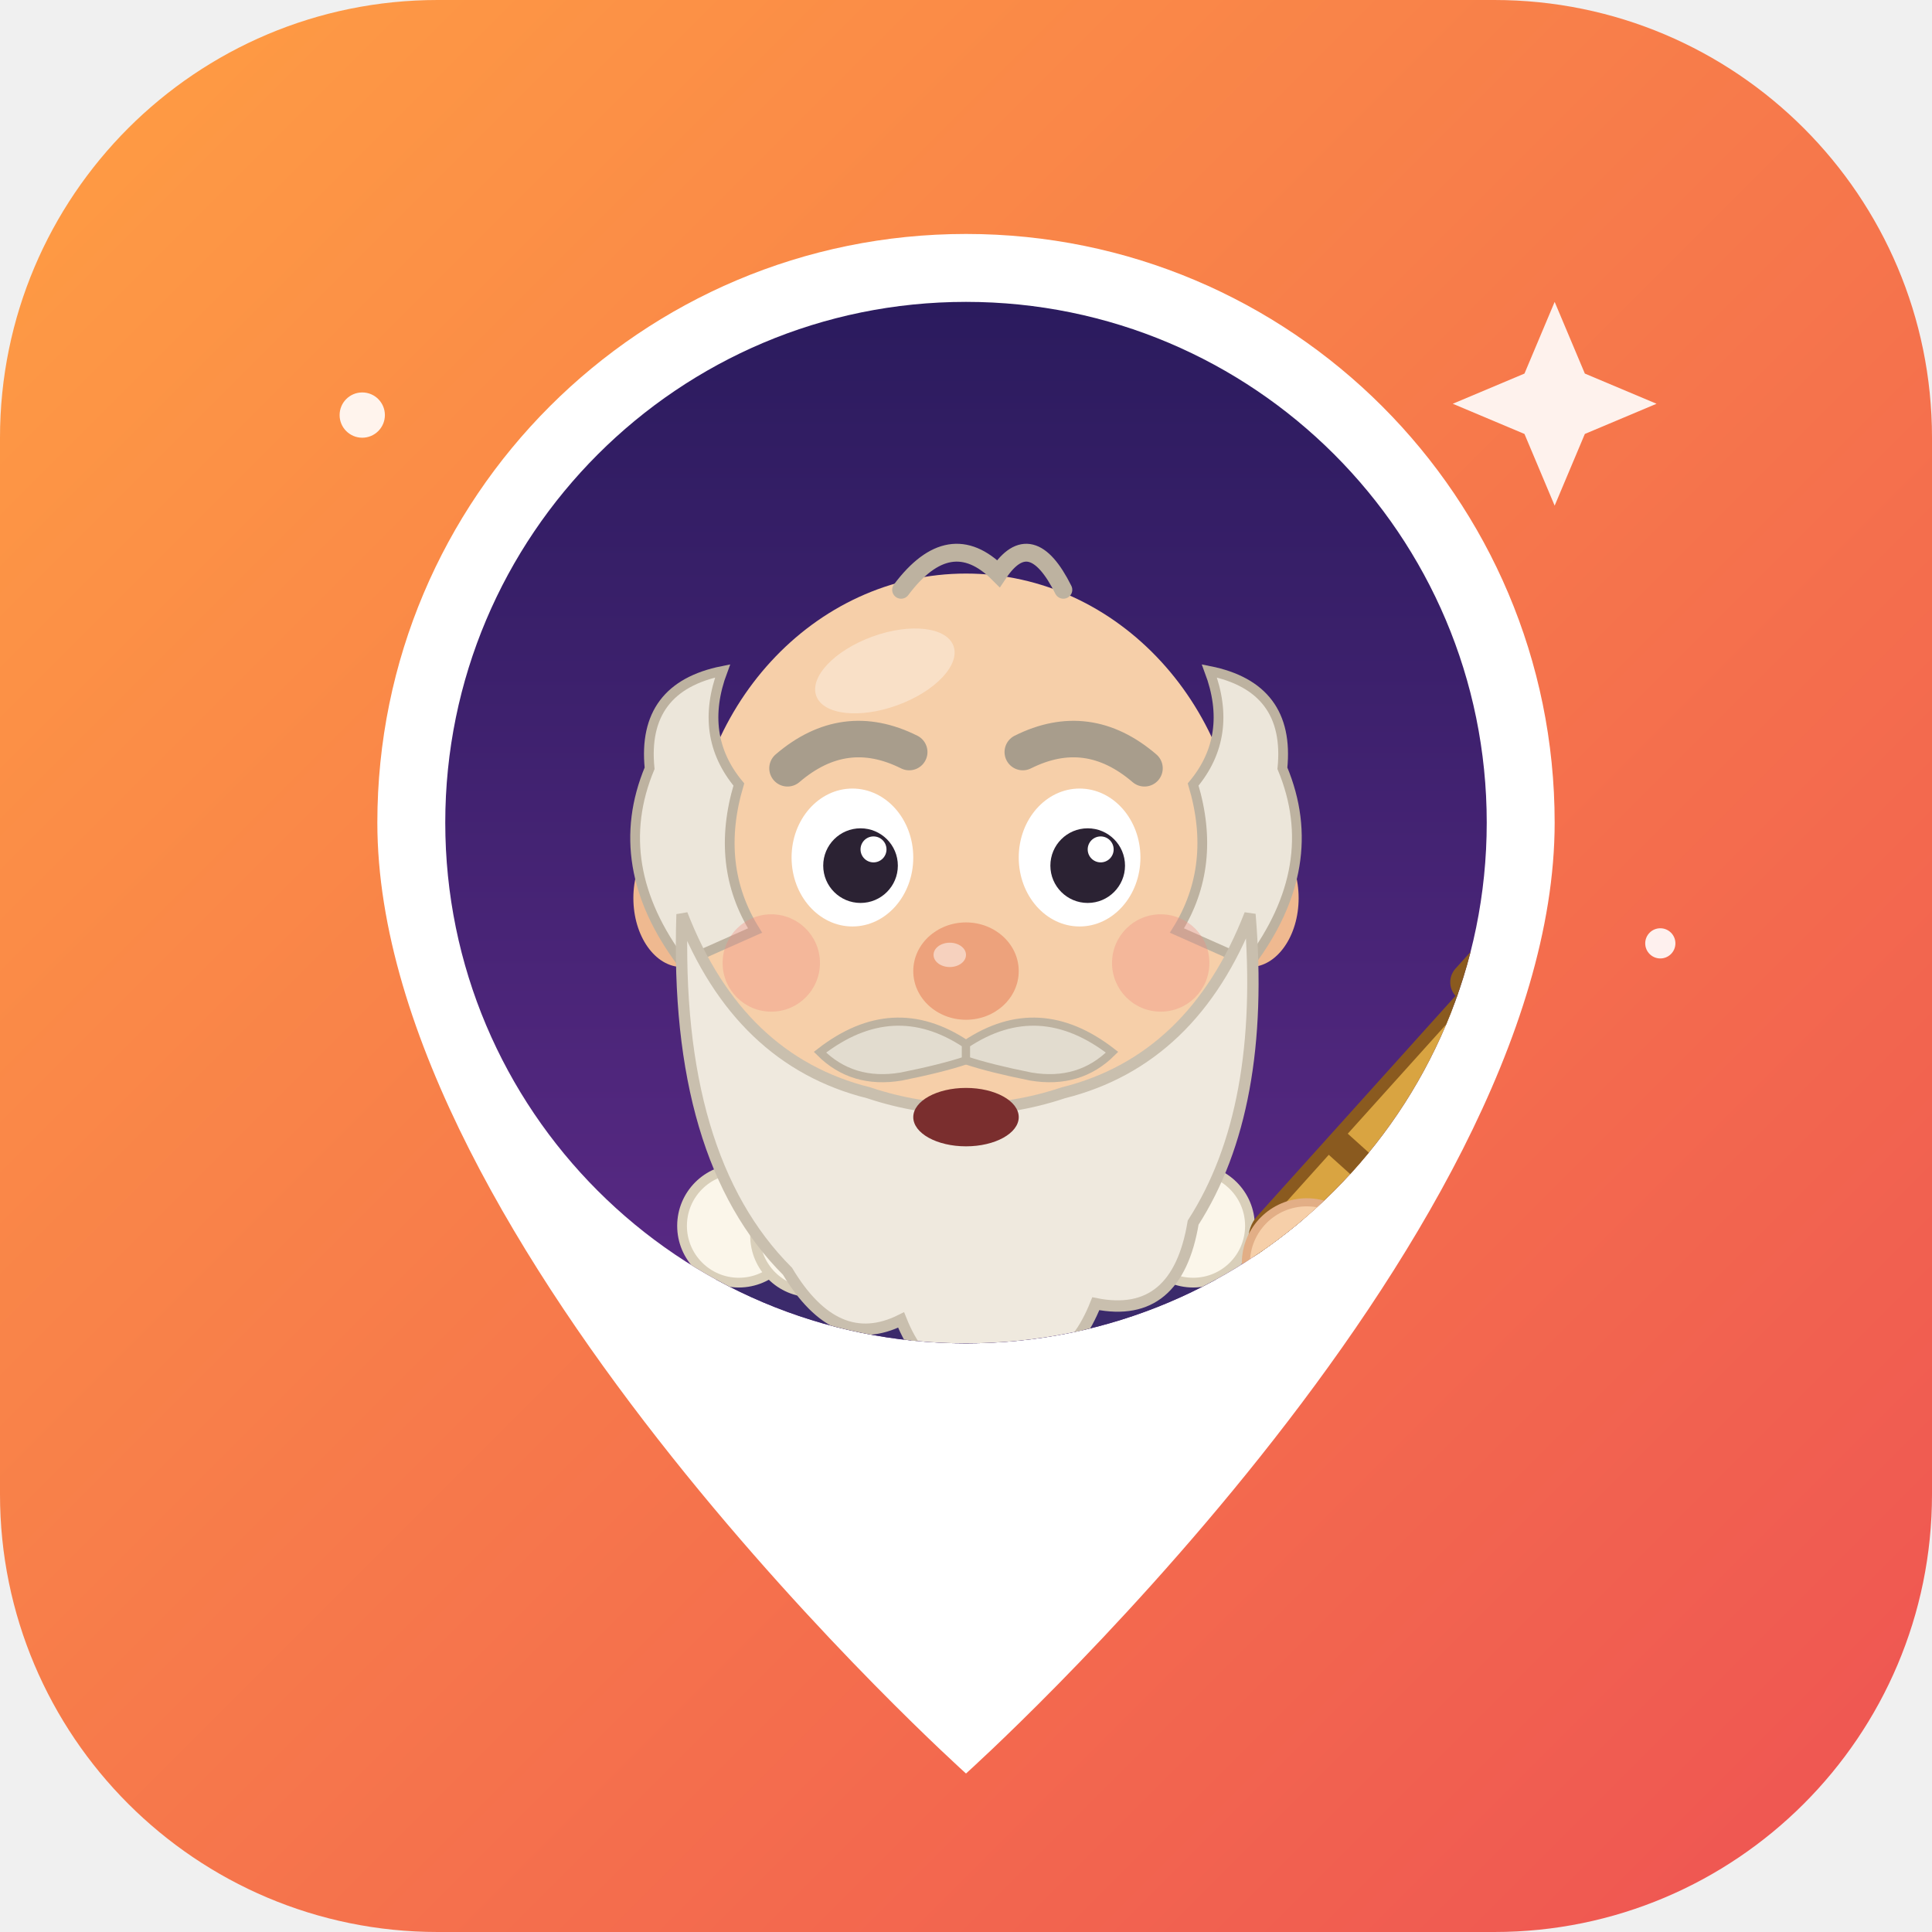
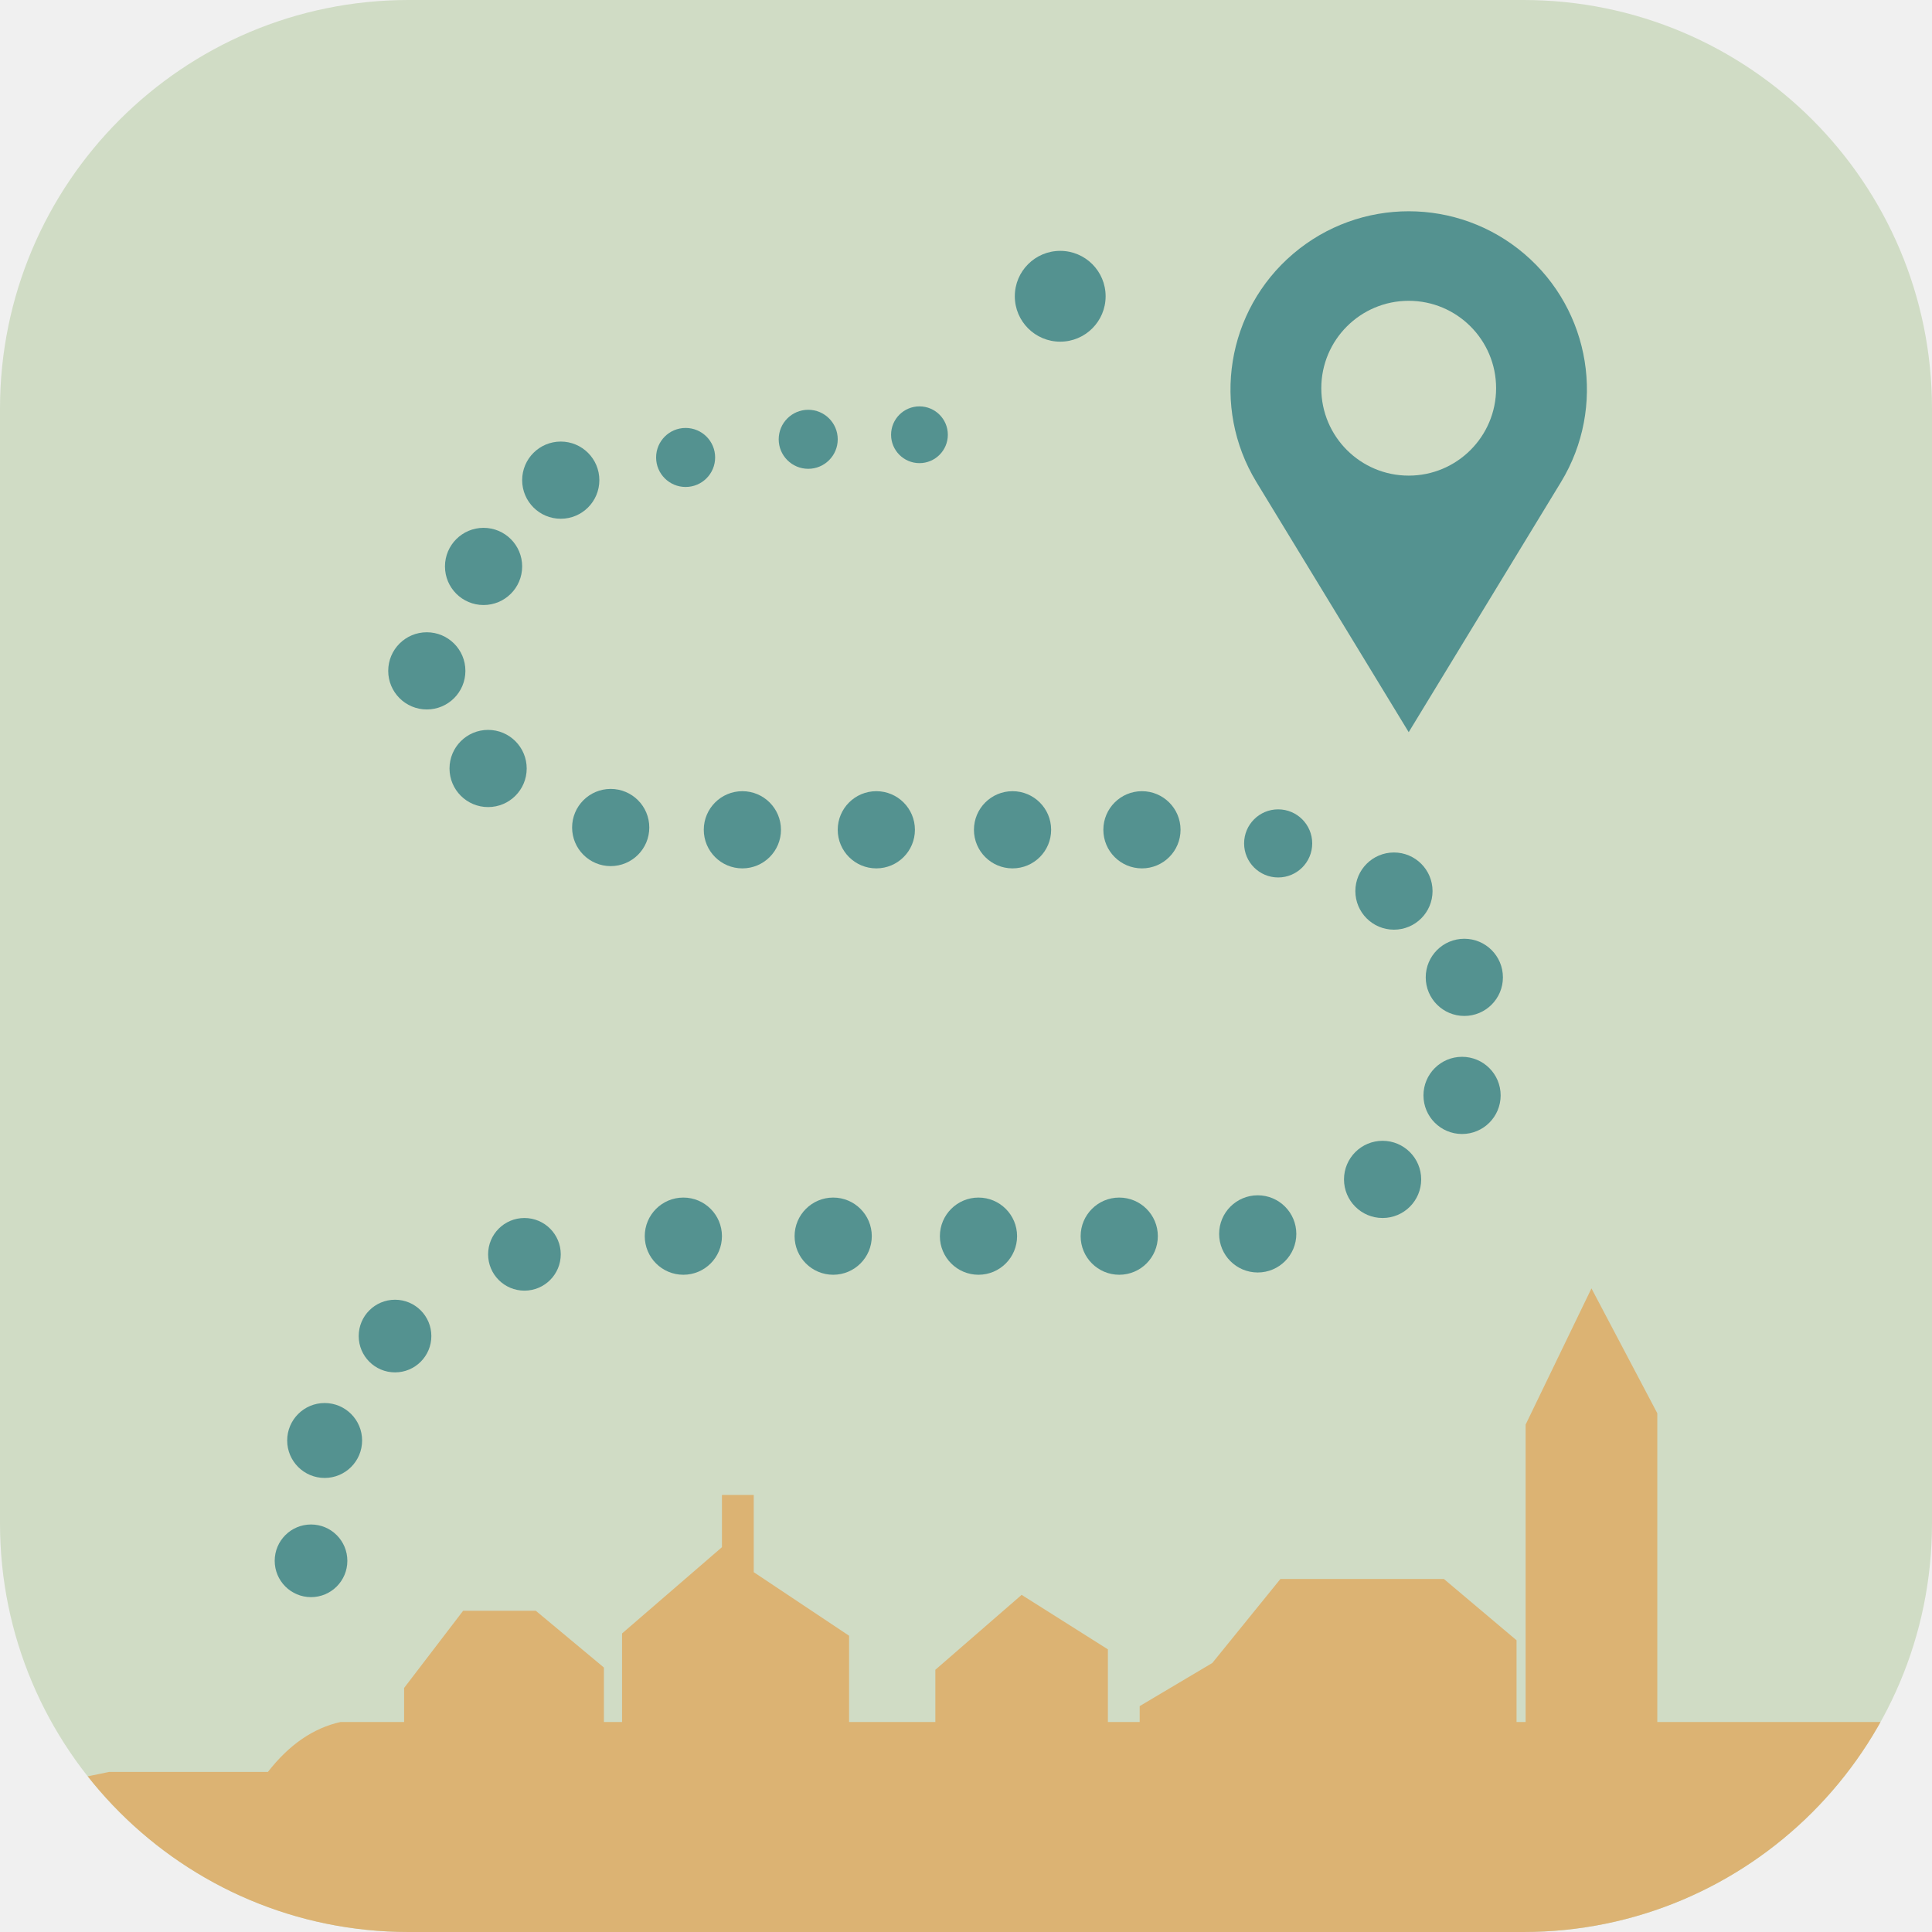
- <svg xmlns="http://www.w3.org/2000/svg" viewBox="0 0 512 512">
+ <svg xmlns="http://www.w3.org/2000/svg" viewBox="0 -2.5 851 851">
  <defs>
-     <linearGradient id="bgc" x1="0" y1="0" x2="1" y2="1">
-       <stop offset="0" stop-color="#ff9f43" />
-       <stop offset="1" stop-color="#ee5253" />
-     </linearGradient>
-     <linearGradient id="pinc" x1="0" y1="0" x2="0" y2="1">
-       <stop offset="0" stop-color="#2b1b5e" />
-       <stop offset="1" stop-color="#5b2a86" />
-     </linearGradient>
-     <clipPath id="pinclip">
-       <circle cx="256" cy="218" r="138" />
+     <clipPath id="c">
+       <rect x="0" y="-2.5" width="851" height="851" rx="180" />
    </clipPath>
  </defs>
-   <rect width="512" height="512" rx="116" fill="url(#bgc)" />
-   <g fill="#fff" opacity="0.9">
-     <path d="M412 80l8 19 19 8-19 8-8 19-8-19-19-8 19-8z" />
-     <circle cx="96" cy="110" r="6" />
-     <circle cx="440" cy="250" r="4" />
-   </g>
-   <path d="M256 470 C256 470 100 330 100 218 A156 156 0 0 1 412 218 C412 330 256 470 256 470 Z" fill="#fff" />
-   <circle cx="256" cy="218" r="138" fill="url(#pinc)" />
-   <g clip-path="url(#pinclip)">
-     <g transform="translate(84 66) scale(2.15)">
-       <defs>
-         <linearGradient id="gal-sky-_R_0_" x1="0" y1="0" x2="0" y2="1">
-           <stop offset="0" stop-color="#2b1b5e" />
-           <stop offset="1" stop-color="#5b2a86" />
-         </linearGradient>
-         <clipPath id="gal-clip-_R_0_">
-           <rect width="160" height="160" />
-         </clipPath>
-       </defs>
-       <g clip-path="url(#gal-clip-_R_0_)">
-         <g class="gal-bob">
-           <path d="M22 176 C24 134 52 120 80 120 C108 120 136 134 138 176 Z" fill="#3b2a6b" />
-           <path d="M80 122 V176" stroke="#2b1b5e" stroke-width="3" />
-           <g fill="#fbf6ea" stroke="#d9cfba" stroke-width="1.2">
-             <circle cx="52" cy="120.4" r="7" />
-             <circle cx="61" cy="121.6" r="7" />
-             <circle cx="70" cy="122.8" r="7" />
-             <circle cx="80" cy="124" r="7" />
-             <circle cx="90" cy="122.8" r="7" />
-             <circle cx="99" cy="121.6" r="7" />
-             <circle cx="108" cy="120.4" r="7" />
-           </g>
-           <g class="gal-arm">
-             <path d="M118 150 Q126 136 122 126" stroke="#3b2a6b" stroke-width="13" stroke-linecap="round" fill="none" />
-             <g transform="rotate(-48 122 124)">
-               <rect x="118" y="117" width="46" height="13" rx="3.5" fill="#d9a441" stroke="#8a5a1f" stroke-width="1.5" />
-               <rect x="158" y="114" width="9" height="19" rx="2.5" fill="#8a5a1f" />
-               <rect x="133" y="117" width="3.5" height="13" fill="#8a5a1f" />
-             </g>
-             <circle cx="122" cy="125" r="7.5" fill="#f6cfa9" stroke="#e2ae86" stroke-width="1" />
-           </g>
-           <g class="gal-head">
-             <ellipse cx="45" cy="80" rx="6" ry="8.5" fill="#efb990" />
-             <ellipse cx="115" cy="80" rx="6" ry="8.5" fill="#efb990" />
-             <ellipse cx="80" cy="77" rx="34" ry="37" fill="#f6cfa9" />
-             <path d="M45 88 Q36 76 41 64 Q40 54 50 52 Q47 60 52 66 Q49 76 54 84 Z" fill="#ece6da" stroke="#bdb2a0" stroke-width="1.2" />
-             <path d="M115 88 Q124 76 119 64 Q120 54 110 52 Q113 60 108 66 Q111 76 106 84 Z" fill="#ece6da" stroke="#bdb2a0" stroke-width="1.2" />
-             <path d="M72 42 Q78 34 84 40 Q88 34 92 42" fill="none" stroke="#bdb2a0" stroke-width="2.2" stroke-linecap="round" />
-             <ellipse cx="70" cy="52" rx="9" ry="4.5" fill="#fff" opacity="0.35" transform="rotate(-20 70 52)" />
-             <g class="gal-brows" fill="none" stroke="#a89d8c" stroke-width="4.5" stroke-linecap="round">
-               <path d="M58 64 Q65 58 73 62" />
-               <path d="M87 62 Q95 58 102 64" />
-             </g>
-             <g class="gal-eyes">
-               <ellipse cx="66" cy="75" rx="7.5" ry="8.5" fill="#fff" />
-               <ellipse cx="94" cy="75" rx="7.5" ry="8.5" fill="#fff" />
-               <circle class="gal-pupil" cx="67" cy="76" r="4.6" fill="#2b2233" />
-               <circle class="gal-pupil" cx="95" cy="76" r="4.6" fill="#2b2233" />
-               <circle cx="68.6" cy="74" r="1.6" fill="#fff" />
-               <circle cx="96.6" cy="74" r="1.6" fill="#fff" />
-             </g>
-             <circle cx="56" cy="88" r="6" fill="#f08a7e" opacity="0.35" />
-             <circle cx="104" cy="88" r="6" fill="#f08a7e" opacity="0.35" />
-             <path d="M45 82 Q44 112 58 126 Q64 136 72 132 Q76 142 84 136 Q92 140 96 130 Q106 132 108 120 Q117 106 115 82 Q108 100 92 104 Q80 108 68 104 Q52 100 45 82 Z" fill="#efe9de" stroke="#c9bfae" stroke-width="1.4" />
-             <ellipse class="gal-mouth" cx="80" cy="107" rx="6.5" ry="3.6" fill="#7a2e2e" />
-             <path d="M80 98 Q71 92 62 99 Q66 103 72 102 Q77 101 80 100 Z" fill="#e2dccf" stroke="#bdb2a0" stroke-width="1" />
-             <path d="M80 98 Q89 92 98 99 Q94 103 88 102 Q83 101 80 100 Z" fill="#e2dccf" stroke="#bdb2a0" stroke-width="1" />
-             <ellipse cx="80" cy="89" rx="6.5" ry="6" fill="#eda27c" />
-             <ellipse cx="78" cy="87" rx="2" ry="1.5" fill="#fff" opacity="0.5" />
-           </g>
-         </g>
-       </g>
+   <g clip-path="url(#c)">
+     <rect x="0" y="-2.5" width="851" height="851" fill="#d0dcc5" />
+     <path fill="#dcb373" d="M-10 790 L48 778 L118 778 Q132 760 150 756 L178 756 L178 741 L204 707 L236 707 L266 732 L266 756 L274 756 L274 717 L318 679 L318 656 L332 656 L332 690 L374 718 L374 756 L412 756 L412 733 L450 700 L488 724 L488 756 L502 756 L502 749 L534 730 L564 693 L636 693 L668 720 L668 756 L672 756 L672 625 L701 565 L730 620 L730 756 L870 756 L870 870 L-10 870 Z" />
+     <g fill="#549290">
+       <circle cx="467" cy="128" r="20" />
+       <circle cx="405" cy="189" r="12.5" />
+       <circle cx="356" cy="191" r="13" />
+       <circle cx="302" cy="199" r="13" />
+       <circle cx="247" cy="209" r="17" />
+       <circle cx="213" cy="247" r="17" />
+       <circle cx="188" cy="293" r="17" />
+       <circle cx="215" cy="336" r="17" />
+       <circle cx="269" cy="362" r="17" />
+       <circle cx="327" cy="363" r="17" />
+       <circle cx="386" cy="363" r="17" />
+       <circle cx="446" cy="363" r="17" />
+       <circle cx="503" cy="363" r="17" />
+       <circle cx="563" cy="369" r="15" />
+       <circle cx="614" cy="390" r="17" />
+       <circle cx="645" cy="428" r="17" />
+       <circle cx="644" cy="480" r="17" />
+       <circle cx="609" cy="517" r="17" />
+       <circle cx="554" cy="541" r="17" />
+       <circle cx="493" cy="542" r="17" />
+       <circle cx="431" cy="542" r="17" />
+       <circle cx="367" cy="542" r="17" />
+       <circle cx="301" cy="542" r="17" />
+       <circle cx="231" cy="550" r="16" />
+       <circle cx="174" cy="586" r="16" />
+       <circle cx="143" cy="632" r="16.5" />
+       <circle cx="137" cy="685" r="16" />
+       <path fill-rule="evenodd" d="M620.5 320 L553.4 209.8 A78.5 78.5 0 1 1 687.6 209.8 Z M620.5 168.5 m-38.5 0 a38.5 38.5 0 1 0 77 0 a38.5 38.5 0 1 0 -77 0 Z" />
    </g>
  </g>
</svg>
